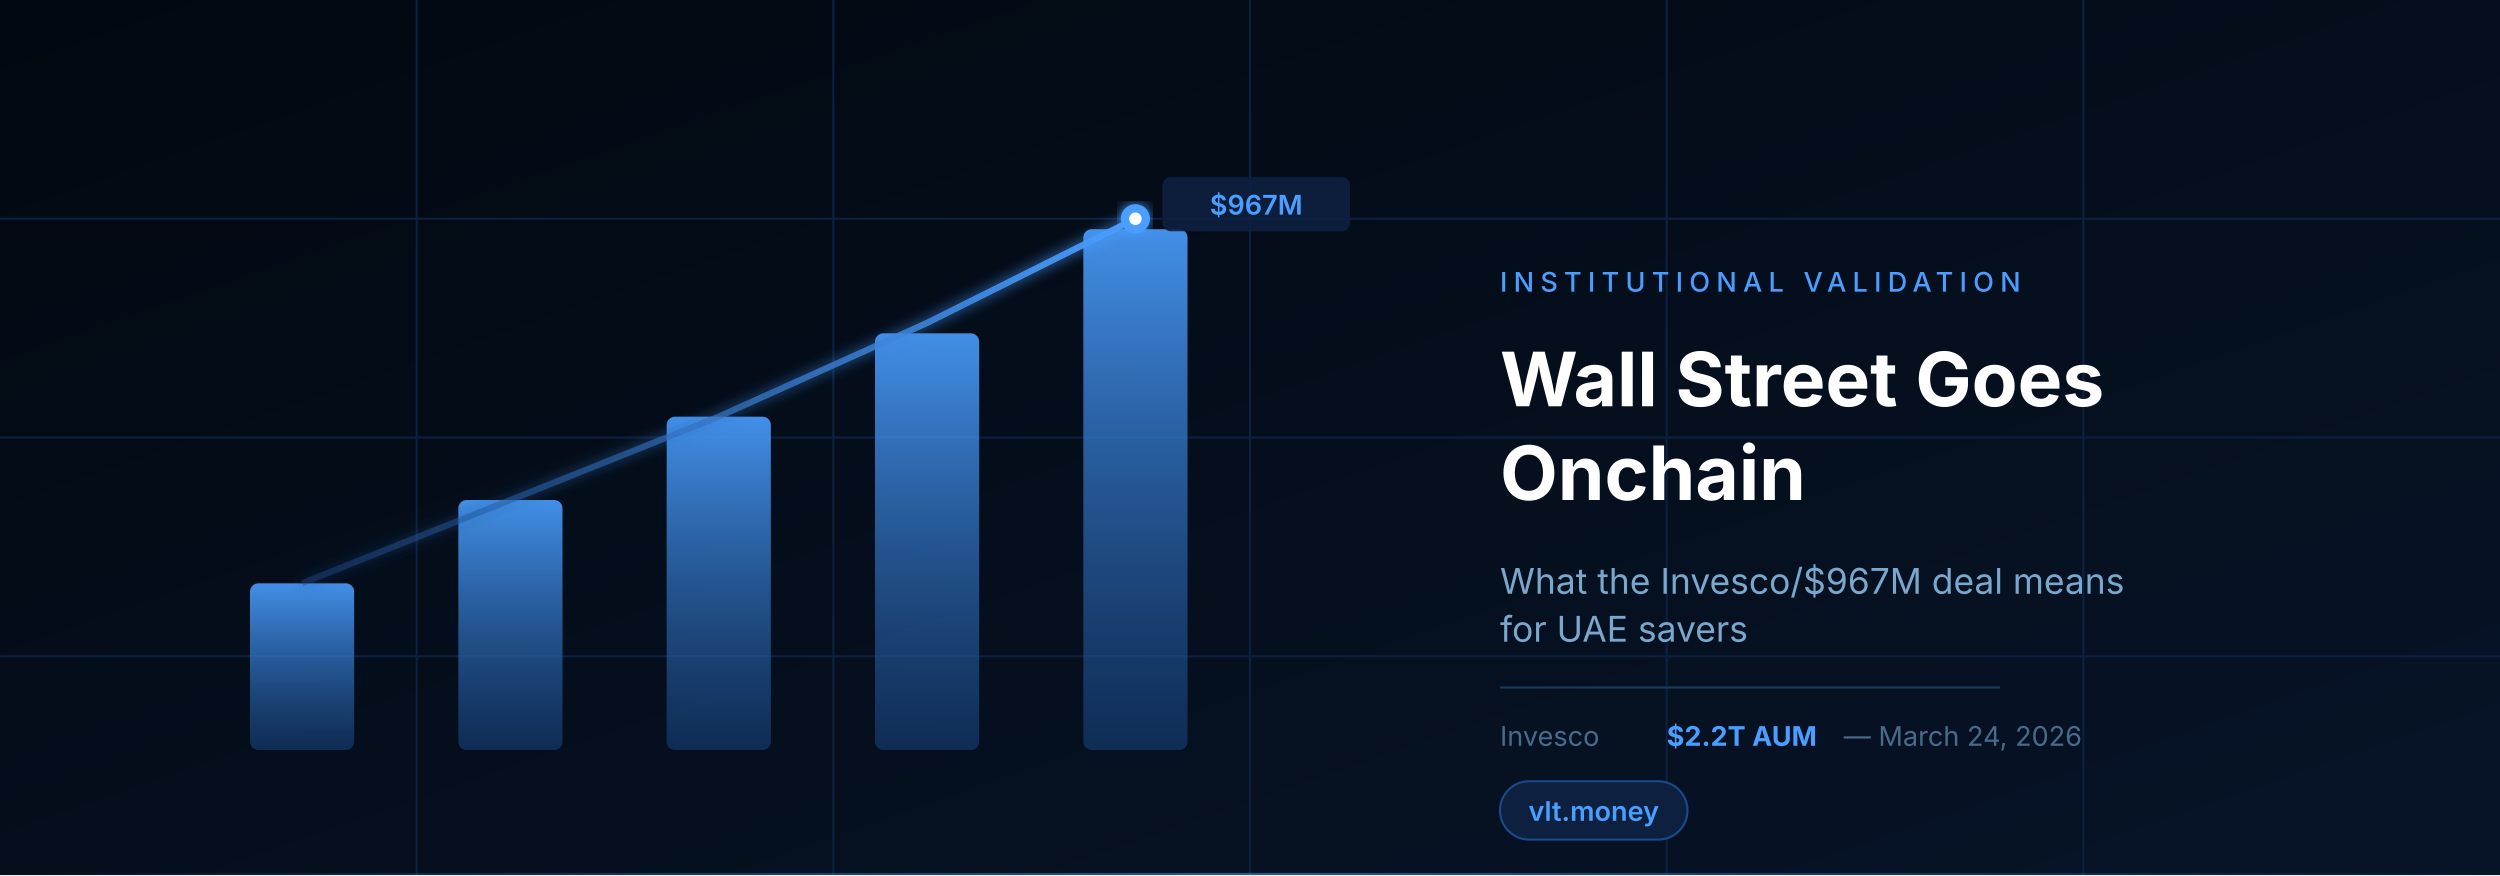
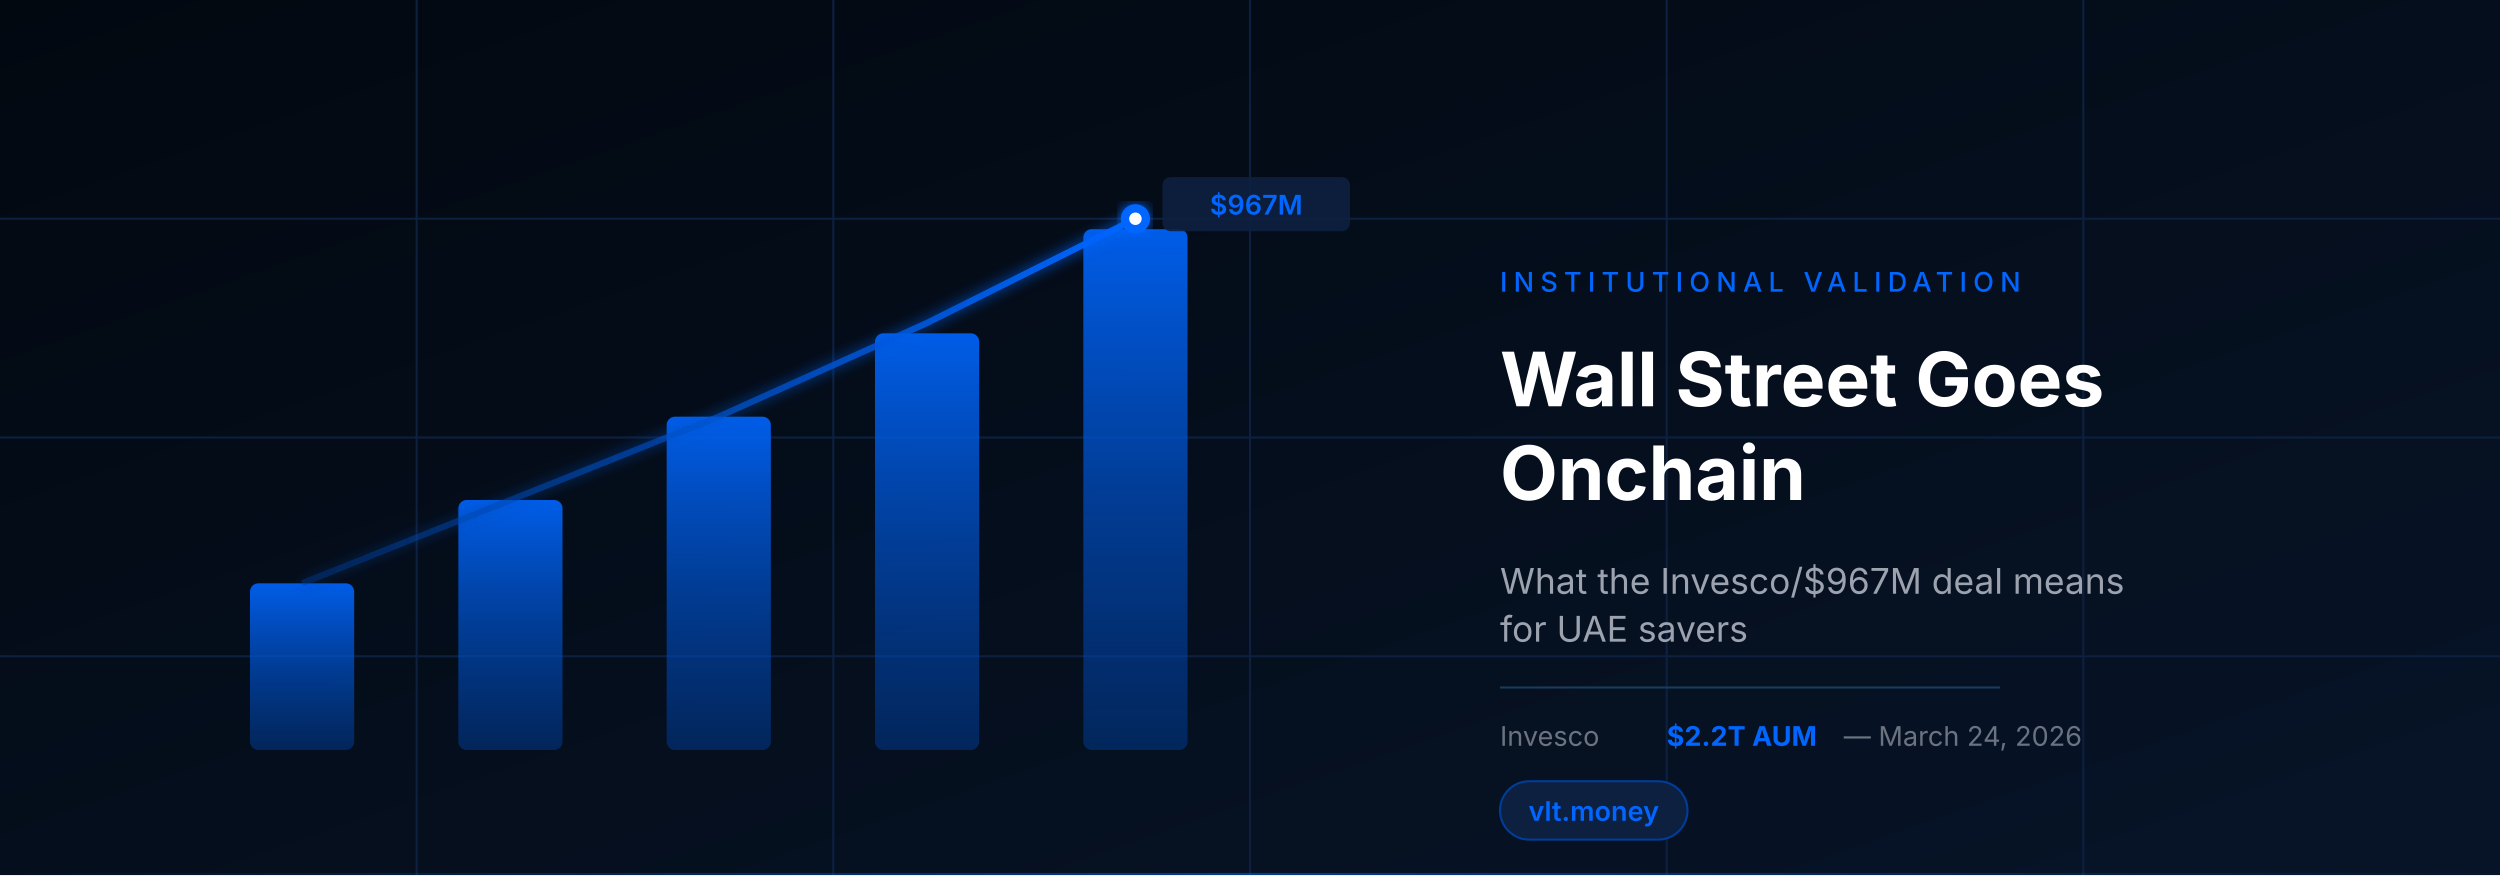
<svg xmlns="http://www.w3.org/2000/svg" width="1200" height="420" viewBox="0 0 1200 420">
  <defs>
    <linearGradient id="bgGrad" x1="0%" y1="0%" x2="100%" y2="100%">
      <stop offset="0%" style="stop-color:#020810;stop-opacity:1" />
      <stop offset="100%" style="stop-color:#071428;stop-opacity:1" />
    </linearGradient>
    <linearGradient id="lineGrad" x1="0%" y1="0%" x2="100%" y2="0%">
-       <stop offset="0%" style="stop-color:#1a4a8a;stop-opacity:0.4" />
-       <stop offset="100%" style="stop-color:#4a9eff;stop-opacity:1" />
+       <stop offset="0%" style="stop-color:#003D99;stop-opacity:0.4" />
+       <stop offset="100%" style="stop-color:#0066FF;stop-opacity:1" />
    </linearGradient>
    <linearGradient id="barGrad" x1="0%" y1="0%" x2="0%" y2="100%">
-       <stop offset="0%" style="stop-color:#4a9eff;stop-opacity:0.9" />
-       <stop offset="100%" style="stop-color:#1a4a8a;stop-opacity:0.5" />
+       <stop offset="0%" style="stop-color:#0066FF;stop-opacity:0.9" />
+       <stop offset="100%" style="stop-color:#003D99;stop-opacity:0.5" />
    </linearGradient>
    <linearGradient id="glowLine" x1="0%" y1="0%" x2="100%" y2="0%">
-       <stop offset="0%" style="stop-color:#4a9eff;stop-opacity:0" />
-       <stop offset="50%" style="stop-color:#4a9eff;stop-opacity:1" />
-       <stop offset="100%" style="stop-color:#4a9eff;stop-opacity:0" />
+       <stop offset="0%" style="stop-color:#0066FF;stop-opacity:0" />
+       <stop offset="50%" style="stop-color:#0066FF;stop-opacity:1" />
+       <stop offset="100%" style="stop-color:#0066FF;stop-opacity:0" />
    </linearGradient>
    <filter id="glow">
      <feGaussianBlur stdDeviation="3" result="coloredBlur" />
      <feMerge>
        <feMergeNode in="coloredBlur" />
        <feMergeNode in="SourceGraphic" />
      </feMerge>
    </filter>
    <filter id="textGlow">
      <feGaussianBlur stdDeviation="6" result="coloredBlur" />
      <feMerge>
        <feMergeNode in="coloredBlur" />
        <feMergeNode in="SourceGraphic" />
      </feMerge>
    </filter>
  </defs>
  <rect width="1200" height="420" fill="url(#bgGrad)" />
  <line x1="0" y1="105" x2="1200" y2="105" stroke="#0d2040" stroke-width="1" />
  <line x1="0" y1="210" x2="1200" y2="210" stroke="#0d2040" stroke-width="1" />
  <line x1="0" y1="315" x2="1200" y2="315" stroke="#0d2040" stroke-width="1" />
  <line x1="200" y1="0" x2="200" y2="420" stroke="#0d2040" stroke-width="1" />
  <line x1="400" y1="0" x2="400" y2="420" stroke="#0d2040" stroke-width="1" />
  <line x1="600" y1="0" x2="600" y2="420" stroke="#0d2040" stroke-width="1" />
  <line x1="800" y1="0" x2="800" y2="420" stroke="#0d2040" stroke-width="1" />
  <line x1="1000" y1="0" x2="1000" y2="420" stroke="#0d2040" stroke-width="1" />
  <rect x="120" y="280" width="50" height="80" fill="url(#barGrad)" rx="4" />
  <rect x="220" y="240" width="50" height="120" fill="url(#barGrad)" rx="4" />
  <rect x="320" y="200" width="50" height="160" fill="url(#barGrad)" rx="4" />
  <rect x="420" y="160" width="50" height="200" fill="url(#barGrad)" rx="4" />
  <rect x="520" y="110" width="50" height="250" fill="url(#barGrad)" rx="4" />
  <polyline points="145,280 245,240 345,200 445,155 545,105" fill="none" stroke="url(#lineGrad)" stroke-width="3" filter="url(#glow)" />
-   <circle cx="545" cy="105" r="7" fill="#4a9eff" filter="url(#glow)" />
+   <circle cx="545" cy="105" r="7" fill="#0066FF" filter="url(#glow)" />
  <circle cx="545" cy="105" r="3" fill="white" />
  <rect x="558" y="85" width="90" height="26" rx="4" fill="#0d2040" opacity="0.9" />
-   <text x="603" y="103" font-family="system-ui, -apple-system, sans-serif" font-size="13" font-weight="600" fill="#4a9eff" text-anchor="middle">$967M</text>
-   <text x="720" y="140" font-family="system-ui, -apple-system, sans-serif" font-size="13" fill="#4a9eff" letter-spacing="3" font-weight="500">INSTITUTIONAL VALIDATION</text>
-   <text x="720" y="195" font-family="system-ui, -apple-system, sans-serif" font-size="36" font-weight="700" fill="white">Wall Street Goes</text>
-   <text x="720" y="240" font-family="system-ui, -apple-system, sans-serif" font-size="36" font-weight="700" fill="white">Onchain</text>
-   <text x="720" y="285" font-family="system-ui, -apple-system, sans-serif" font-size="17" fill="#7aa8cc" font-weight="400">What the Invesco/$967M deal means</text>
-   <text x="720" y="308" font-family="system-ui, -apple-system, sans-serif" font-size="17" fill="#7aa8cc" font-weight="400">for UAE savers</text>
+   <text x="603" y="103" font-family="Inter, system-ui, sans-serif" font-size="13" font-weight="600" fill="#0066FF" text-anchor="middle">$967M</text>
+   <text x="720" y="140" font-family="Inter, system-ui, sans-serif" font-size="13" fill="#0066FF" letter-spacing="3" font-weight="500">INSTITUTIONAL VALIDATION</text>
+   <text x="720" y="195" font-family="Inter, system-ui, sans-serif" font-size="36" font-weight="700" fill="white">Wall Street Goes</text>
+   <text x="720" y="240" font-family="Inter, system-ui, sans-serif" font-size="36" font-weight="700" fill="white">Onchain</text>
+   <text x="720" y="285" font-family="Inter, system-ui, sans-serif" font-size="17" fill="#9CA3AF" font-weight="400">What the Invesco/$967M deal means</text>
+   <text x="720" y="308" font-family="Inter, system-ui, sans-serif" font-size="17" fill="#9CA3AF" font-weight="400">for UAE savers</text>
  <line x1="720" y1="330" x2="960" y2="330" stroke="#1a3a5e" stroke-width="1" />
-   <text x="720" y="358" font-family="system-ui, -apple-system, sans-serif" font-size="13" fill="#4a6a8a">Invesco</text>
-   <text x="800" y="358" font-family="system-ui, -apple-system, sans-serif" font-size="13" font-weight="700" fill="#4a9eff">$2.2T AUM</text>
-   <text x="885" y="358" font-family="system-ui, -apple-system, sans-serif" font-size="13" fill="#4a6a8a">— March 24, 2026</text>
-   <rect x="720" y="375" width="90" height="28" rx="14" fill="#0d2040" stroke="#1a4a8a" stroke-width="1" />
-   <text x="765" y="394" font-family="system-ui, -apple-system, sans-serif" font-size="13" fill="#4a9eff" text-anchor="middle" font-weight="600">vlt.money</text>
+   <text x="720" y="358" font-family="Inter, system-ui, sans-serif" font-size="13" fill="#6B7280">Invesco</text>
+   <text x="800" y="358" font-family="Inter, system-ui, sans-serif" font-size="13" font-weight="700" fill="#0066FF">$2.2T AUM</text>
+   <text x="885" y="358" font-family="Inter, system-ui, sans-serif" font-size="13" fill="#6B7280">— March 24, 2026</text>
+   <rect x="720" y="375" width="90" height="28" rx="14" fill="#0d2040" stroke="#003D99" stroke-width="1" />
+   <text x="765" y="394" font-family="Inter, system-ui, sans-serif" font-size="13" fill="#0066FF" text-anchor="middle" font-weight="600">vlt.money</text>
  <rect x="0" y="419" width="1200" height="1" fill="url(#glowLine)" opacity="0.5" />
</svg>
